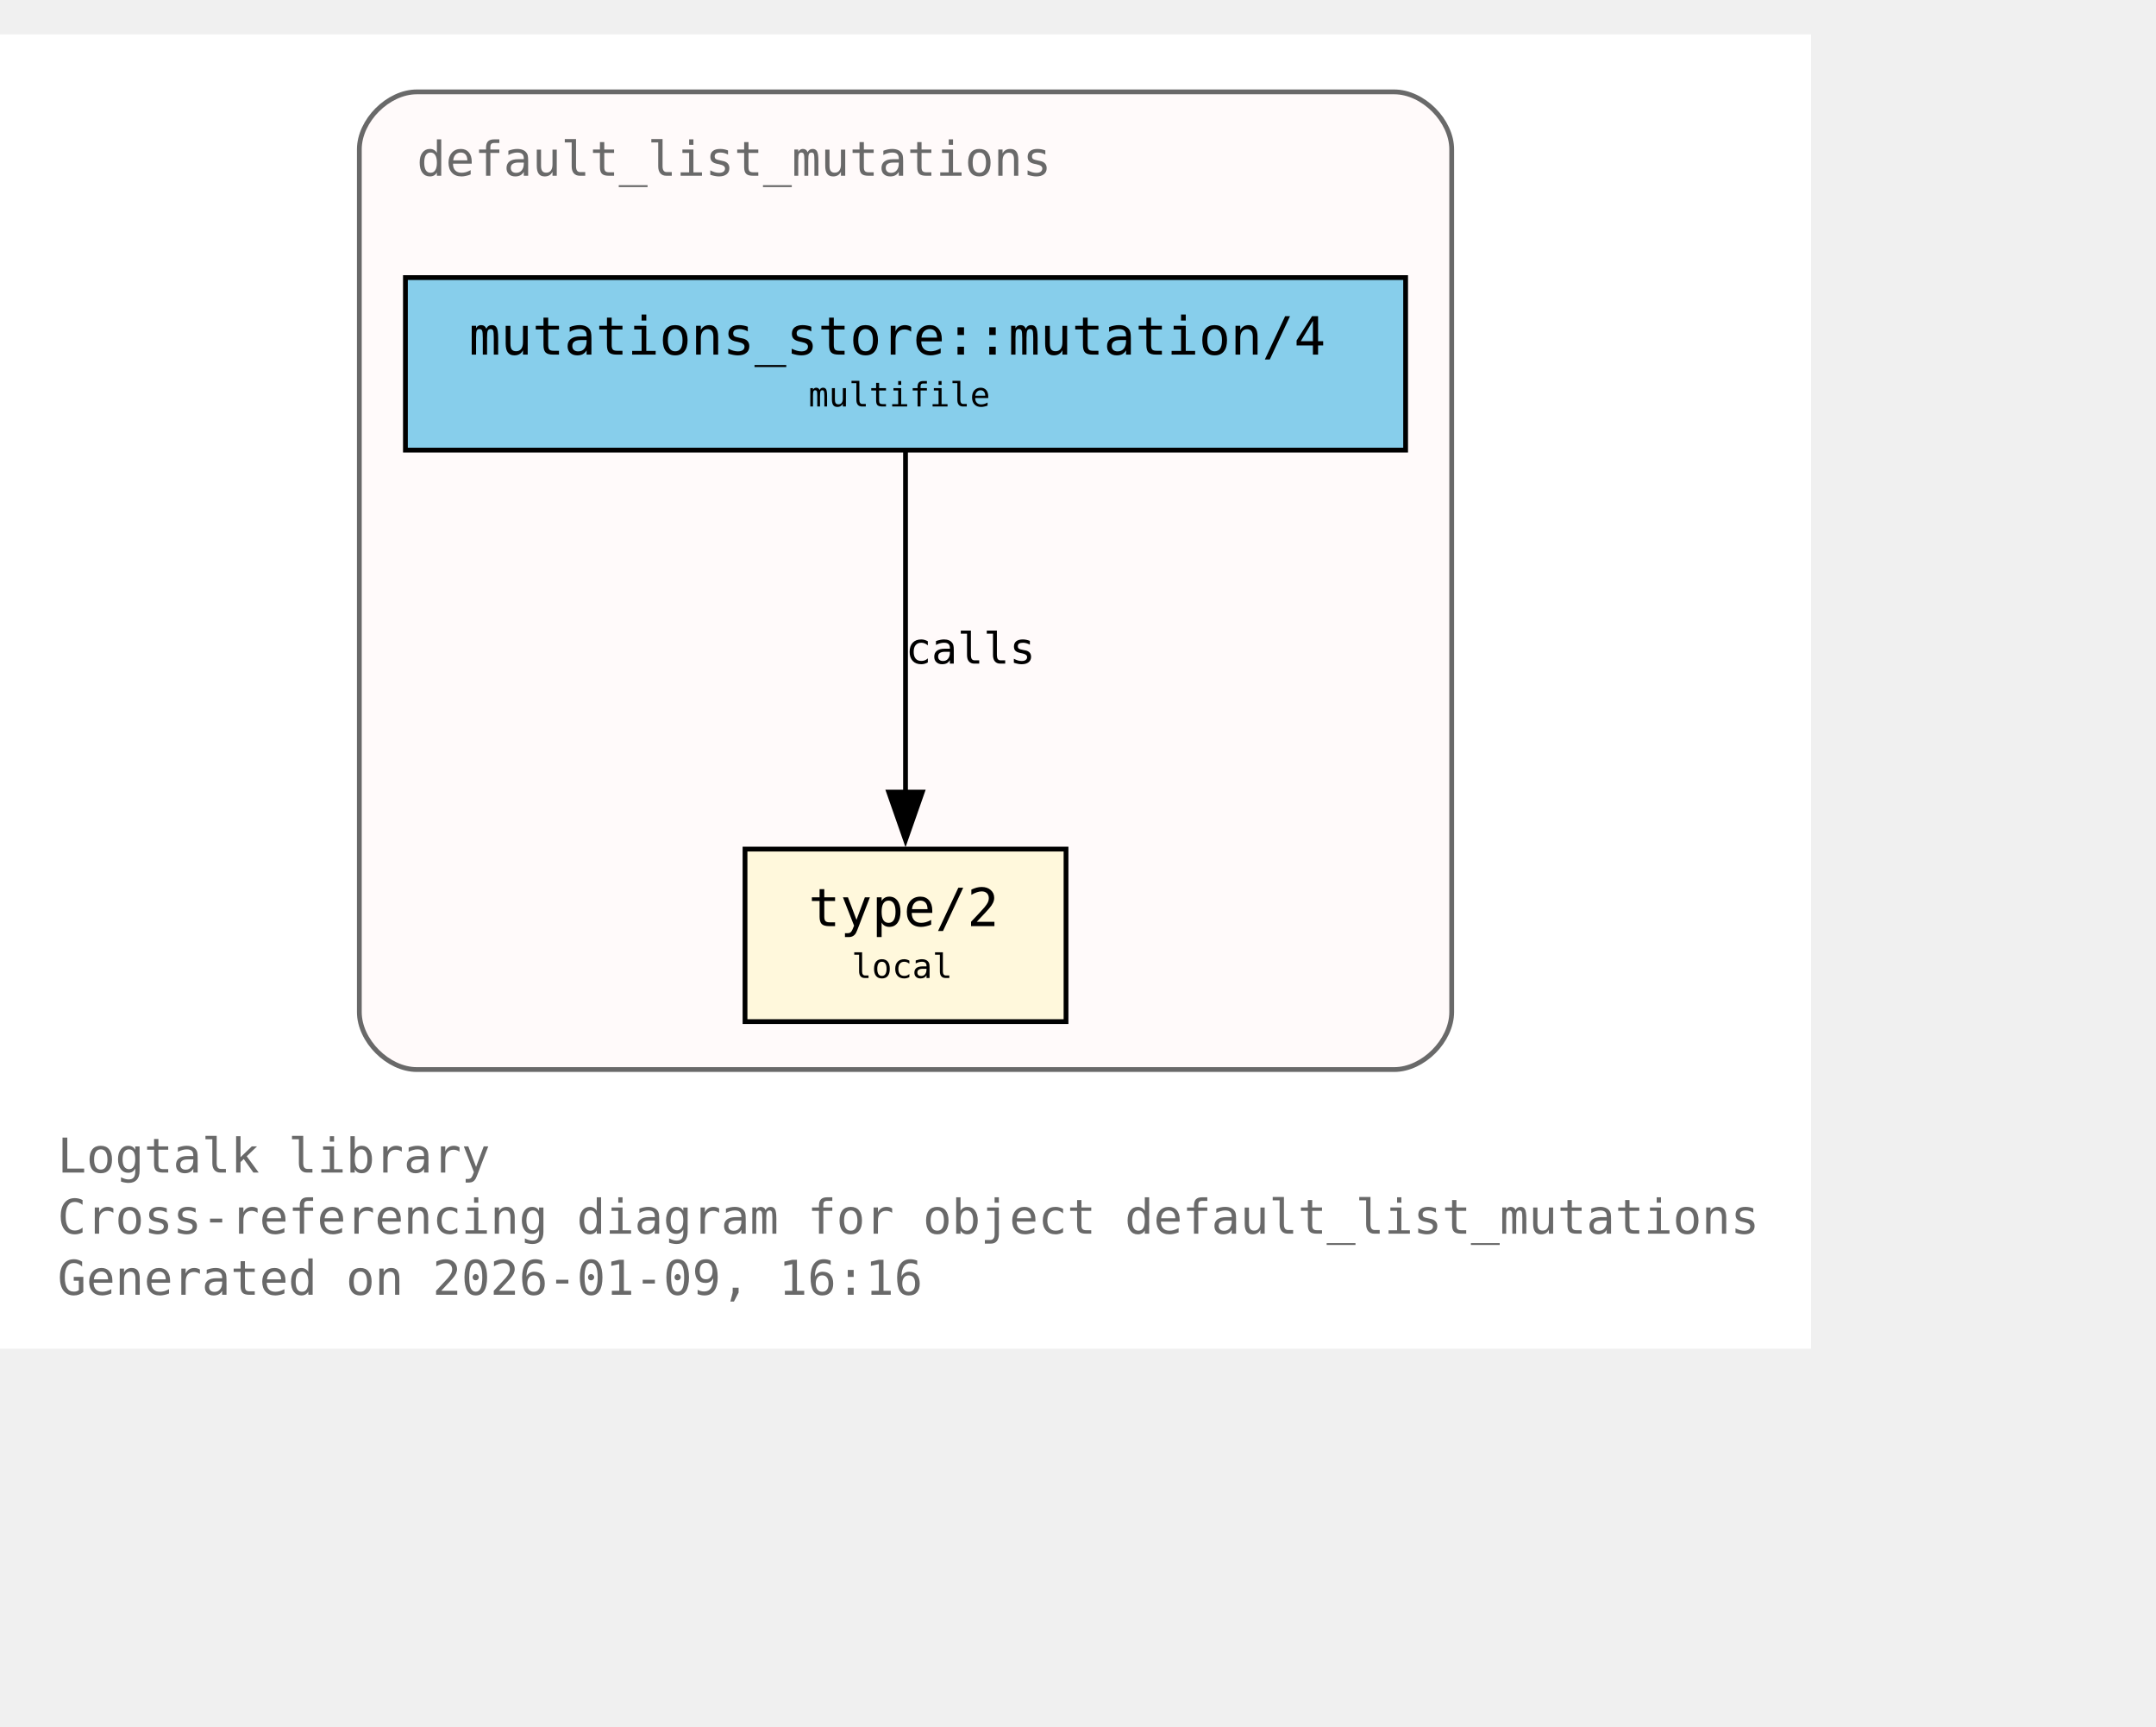
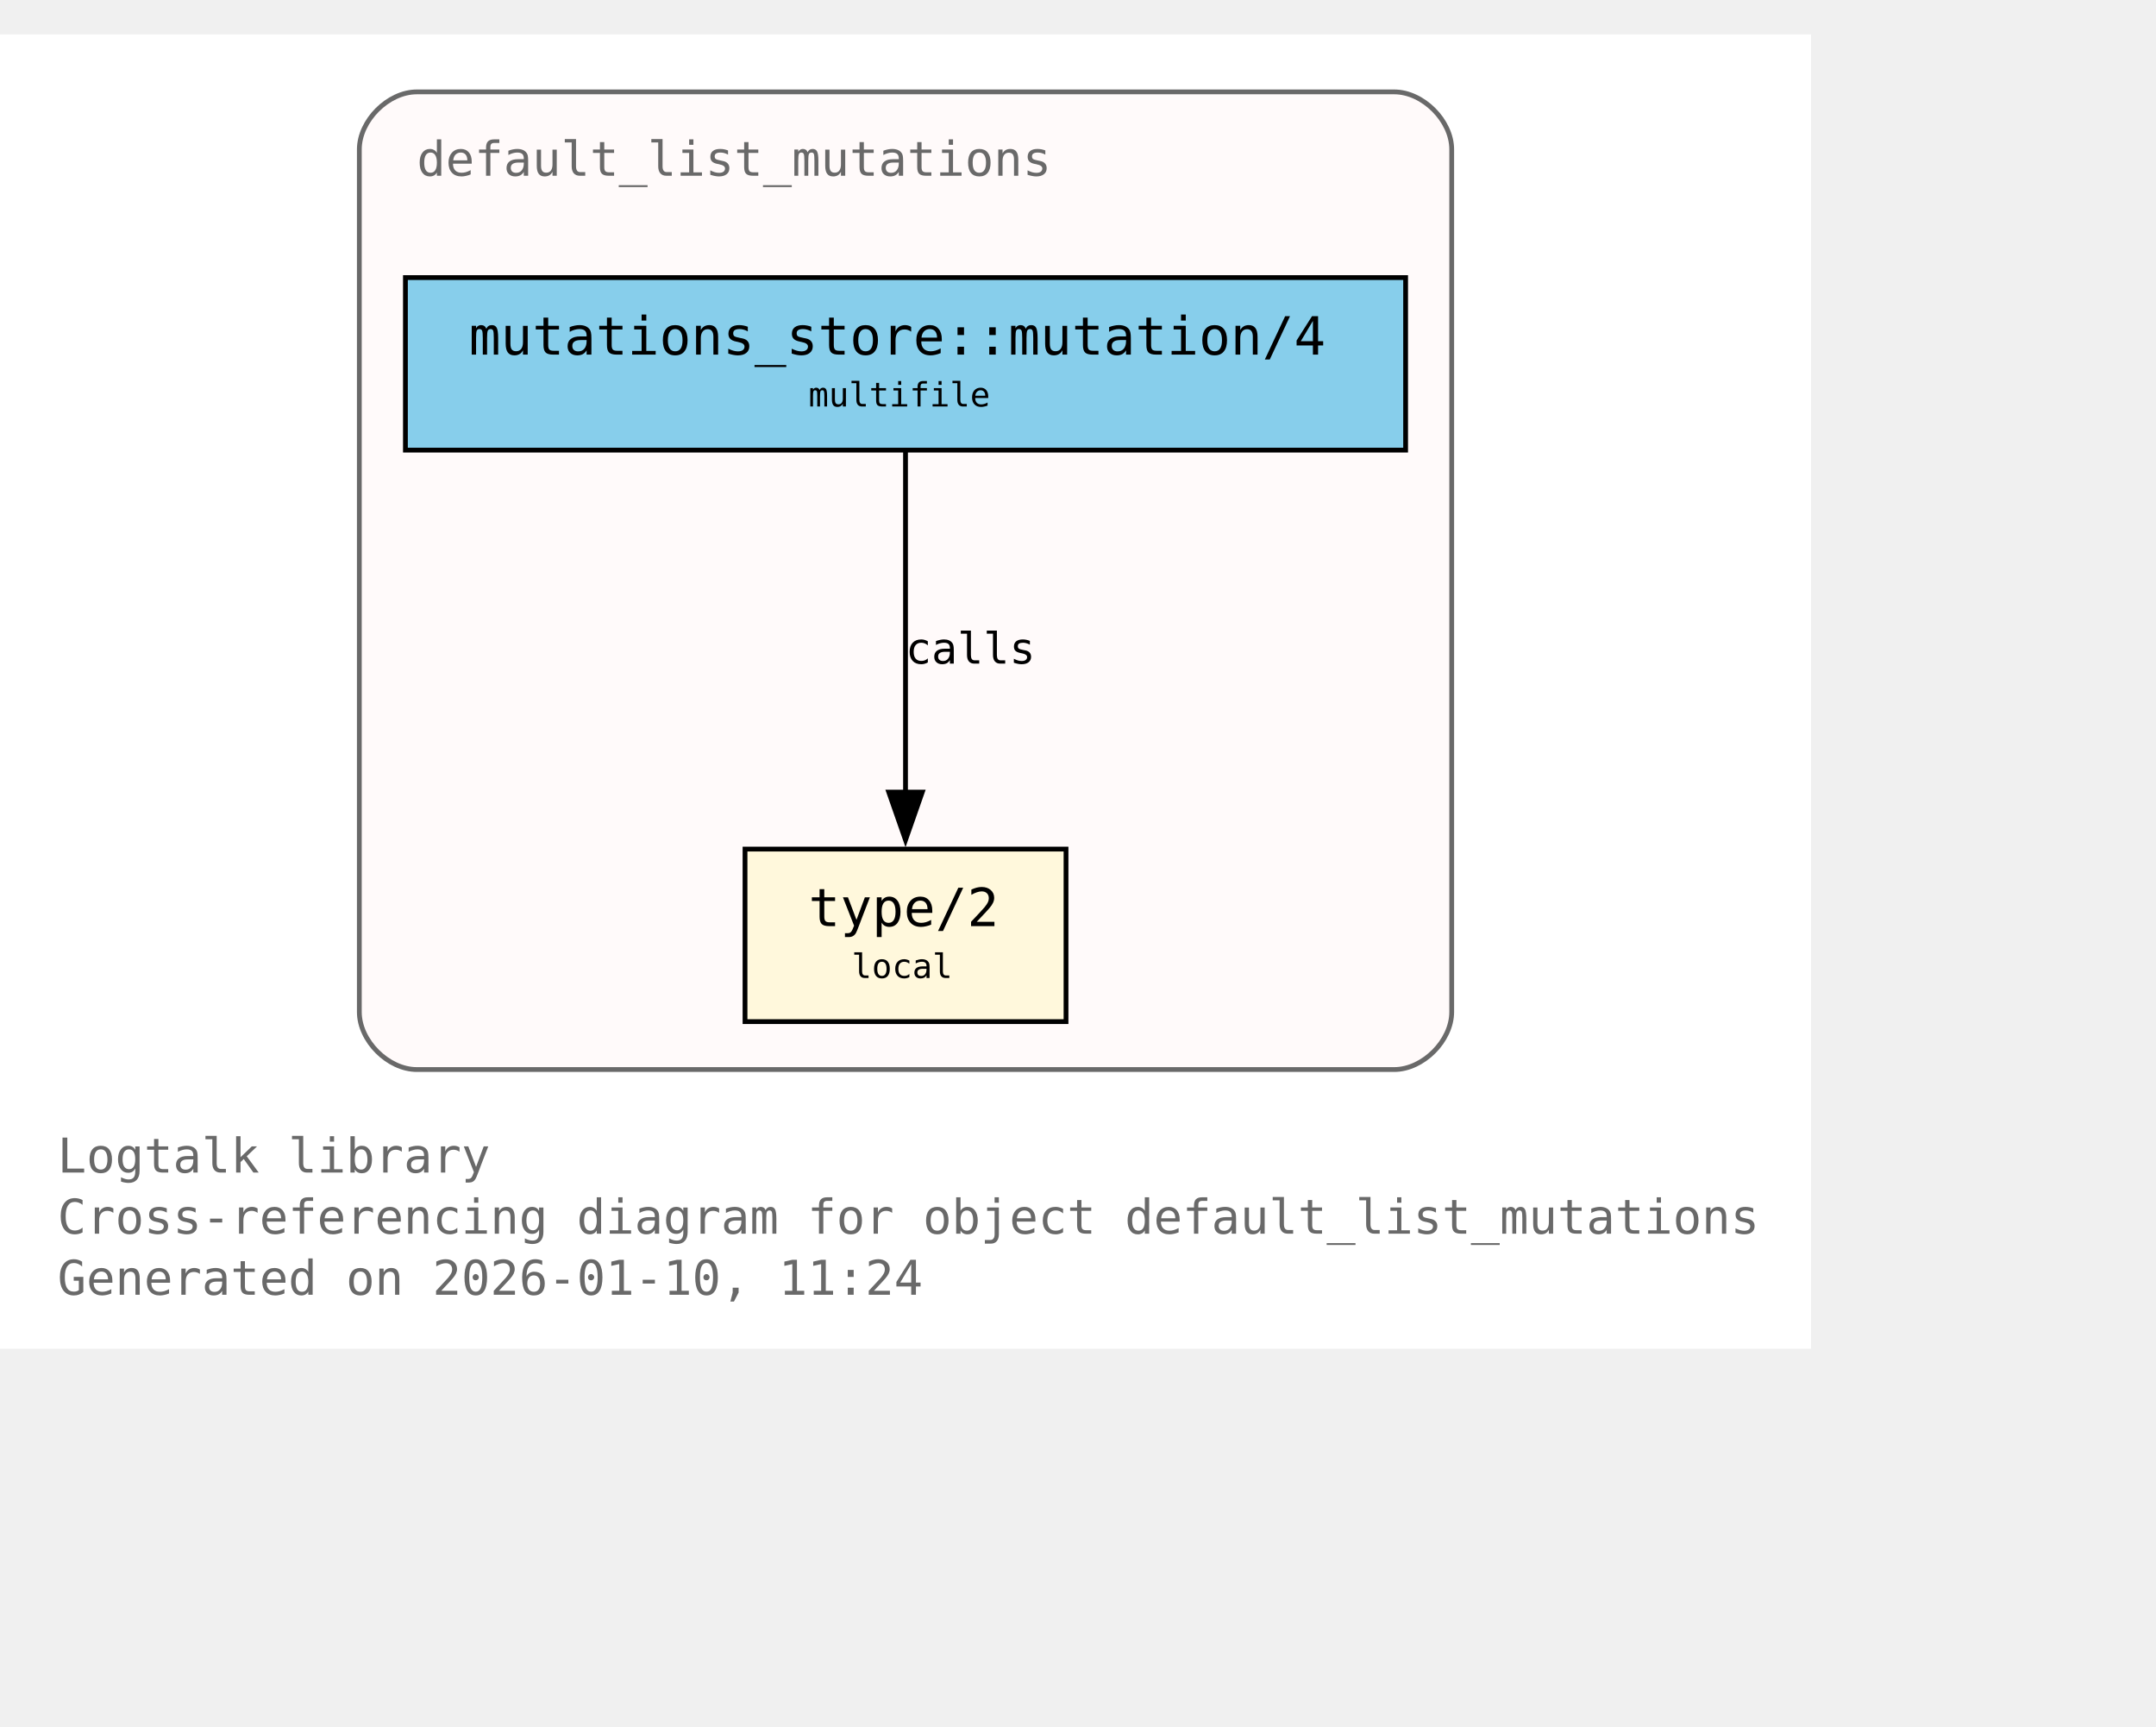
<svg xmlns="http://www.w3.org/2000/svg" xmlns:xlink="http://www.w3.org/1999/xlink" width="522pt" height="418pt" viewBox="72.00 72.00 450.00 346.00">
  <g id="graph0" class="graph" transform="scale(1 1) rotate(0) translate(76 342.25)">
    <polygon fill="white" stroke="none" points="-4,4 -4,-270.25 374,-270.25 374,4 -4,4" />
    <text xml:space="preserve" text-anchor="start" x="8" y="-32.75" font-family="Monospace" font-size="10.00" fill="dimgray">Logtalk library</text>
    <text xml:space="preserve" text-anchor="start" x="8" y="-20" font-family="Monospace" font-size="10.00" fill="dimgray">Cross-referencing diagram for object default_list_mutations</text>
-     <text xml:space="preserve" text-anchor="start" x="8" y="-7.25" font-family="Monospace" font-size="10.00" fill="dimgray">Generated on 2026-01-09, 16:16</text>
+     <text xml:space="preserve" text-anchor="start" x="8" y="-7.25" font-family="Monospace" font-size="10.00" fill="dimgray">Generated on 2026-01-10, 11:24</text>
    <g id="clust1" class="cluster">
      <g id="a_clust1">
        <a xlink:title="default_list_mutations">
          <path fill="snow" stroke="dimgray" d="M83,-54.25C83,-54.25 287,-54.25 287,-54.25 293,-54.25 299,-60.25 299,-66.25 299,-66.25 299,-246.25 299,-246.25 299,-252.25 293,-258.25 287,-258.25 287,-258.25 83,-258.25 83,-258.25 77,-258.25 71,-252.25 71,-246.25 71,-246.25 71,-66.25 71,-66.25 71,-60.25 77,-54.25 83,-54.25" />
          <g id="a_clust1_0">
-             <a xlink:href="https://github.com/LogtalkDotOrg/logtalk3/tree/b0df66f2ebfccb757e9cc877c953425f8264a166/library/mutations/default_list_mutations.lgt#L22" xlink:title="https://github.com/LogtalkDotOrg/logtalk3/tree/b0df66f2ebfccb757e9cc877c953425f8264a166/library/mutations/default_list_mutations.lgt#L22">
+             <a xlink:href="https://github.com/LogtalkDotOrg/logtalk3/tree/7abd29063cde2c5ae3f705e4faa0b9761c22feaf/library/mutations/default_list_mutations.lgt#L22" xlink:title="https://github.com/LogtalkDotOrg/logtalk3/tree/7abd29063cde2c5ae3f705e4faa0b9761c22feaf/library/mutations/default_list_mutations.lgt#L22">
              <text xml:space="preserve" text-anchor="start" x="83" y="-240.75" font-family="Monospace" font-size="10.00" fill="dimgray">default_list_mutations</text>
            </a>
          </g>
        </a>
      </g>
    </g>
    <g id="node1" class="node">
      <polygon fill="cornsilk" stroke="black" points="218.5,-100.25 151.5,-100.25 151.5,-64.25 218.5,-64.25 218.5,-100.25" />
      <text xml:space="preserve" text-anchor="start" x="159.5" y="-84.95" font-family="Monospace" font-size="9.00"> </text>
      <g id="a_node1_1">
-         <a xlink:href="https://github.com/LogtalkDotOrg/logtalk3/tree/b0df66f2ebfccb757e9cc877c953425f8264a166/library/mutations/default_list_mutations.lgt#L67" xlink:title="https://github.com/LogtalkDotOrg/logtalk3/tree/b0df66f2ebfccb757e9cc877c953425f8264a166/library/mutations/default_list_mutations.lgt#L67">
+         <a xlink:href="https://github.com/LogtalkDotOrg/logtalk3/tree/7abd29063cde2c5ae3f705e4faa0b9761c22feaf/library/mutations/default_list_mutations.lgt#L67" xlink:title="https://github.com/LogtalkDotOrg/logtalk3/tree/7abd29063cde2c5ae3f705e4faa0b9761c22feaf/library/mutations/default_list_mutations.lgt#L67">
          <text xml:space="preserve" text-anchor="start" x="164.75" y="-84.17" font-family="Monospace" font-size="11.00">type/2</text>
        </a>
      </g>
      <text xml:space="preserve" text-anchor="start" x="205.25" y="-84.95" font-family="Monospace" font-size="9.00"> </text>
      <text xml:space="preserve" text-anchor="start" x="159.5" y="-72.58" font-family="Monospace" font-size="9.00"> </text>
      <text xml:space="preserve" text-anchor="start" x="173.75" y="-73.35" font-family="Monospace" font-size="7.00">local</text>
      <text xml:space="preserve" text-anchor="start" x="205.25" y="-72.58" font-family="Monospace" font-size="9.00"> </text>
    </g>
    <g id="node2" class="node">
      <polygon fill="skyblue" stroke="black" points="289.38,-219.5 80.62,-219.5 80.62,-183.5 289.38,-183.5 289.38,-219.5" />
      <text xml:space="preserve" text-anchor="start" x="88.62" y="-204.2" font-family="Monospace" font-size="9.00"> </text>
      <g id="a_node2_2">
-         <a xlink:href="https://github.com/LogtalkDotOrg/logtalk3/tree/b0df66f2ebfccb757e9cc877c953425f8264a166/library/mutations/default_list_mutations.lgt#L41" xlink:title="https://github.com/LogtalkDotOrg/logtalk3/tree/b0df66f2ebfccb757e9cc877c953425f8264a166/library/mutations/default_list_mutations.lgt#L41">
+         <a xlink:href="https://github.com/LogtalkDotOrg/logtalk3/tree/7abd29063cde2c5ae3f705e4faa0b9761c22feaf/library/mutations/default_list_mutations.lgt#L41" xlink:title="https://github.com/LogtalkDotOrg/logtalk3/tree/7abd29063cde2c5ae3f705e4faa0b9761c22feaf/library/mutations/default_list_mutations.lgt#L41">
          <text xml:space="preserve" text-anchor="start" x="93.88" y="-203.43" font-family="Monospace" font-size="11.00">mutations_store::mutation/4</text>
        </a>
      </g>
      <text xml:space="preserve" text-anchor="start" x="276.12" y="-204.2" font-family="Monospace" font-size="9.00"> </text>
      <text xml:space="preserve" text-anchor="start" x="88.62" y="-191.82" font-family="Monospace" font-size="9.00"> </text>
      <text xml:space="preserve" text-anchor="start" x="164.75" y="-192.6" font-family="Monospace" font-size="7.00">multifile</text>
      <text xml:space="preserve" text-anchor="start" x="276.12" y="-191.82" font-family="Monospace" font-size="9.00"> </text>
    </g>
    <g id="edge1" class="edge">
      <g id="a_edge1">
-         <a xlink:href="https://github.com/LogtalkDotOrg/logtalk3/tree/b0df66f2ebfccb757e9cc877c953425f8264a166/library/mutations/default_list_mutations.lgt#L41" xlink:title="calls">
+         <a xlink:href="https://github.com/LogtalkDotOrg/logtalk3/tree/7abd29063cde2c5ae3f705e4faa0b9761c22feaf/library/mutations/default_list_mutations.lgt#L41" xlink:title="calls">
          <path fill="none" stroke="black" d="M185,-183.2C185,-164.5 185,-134.37 185,-112.08" />
          <polygon fill="black" stroke="black" points="188.5,-112.14 185,-102.14 181.5,-112.14 188.5,-112.14" />
        </a>
      </g>
      <g id="a_edge1-label">
-         <a xlink:href="https://github.com/LogtalkDotOrg/logtalk3/tree/b0df66f2ebfccb757e9cc877c953425f8264a166/library/mutations/default_list_mutations.lgt#L41" xlink:title="https://github.com/LogtalkDotOrg/logtalk3/tree/b0df66f2ebfccb757e9cc877c953425f8264a166/library/mutations/default_list_mutations.lgt#L41">
+         <a xlink:href="https://github.com/LogtalkDotOrg/logtalk3/tree/7abd29063cde2c5ae3f705e4faa0b9761c22feaf/library/mutations/default_list_mutations.lgt#L41" xlink:title="https://github.com/LogtalkDotOrg/logtalk3/tree/7abd29063cde2c5ae3f705e4faa0b9761c22feaf/library/mutations/default_list_mutations.lgt#L41">
          <text xml:space="preserve" text-anchor="start" x="185" y="-138.95" font-family="Monospace" font-size="9.00">calls</text>
        </a>
      </g>
    </g>
  </g>
</svg>
